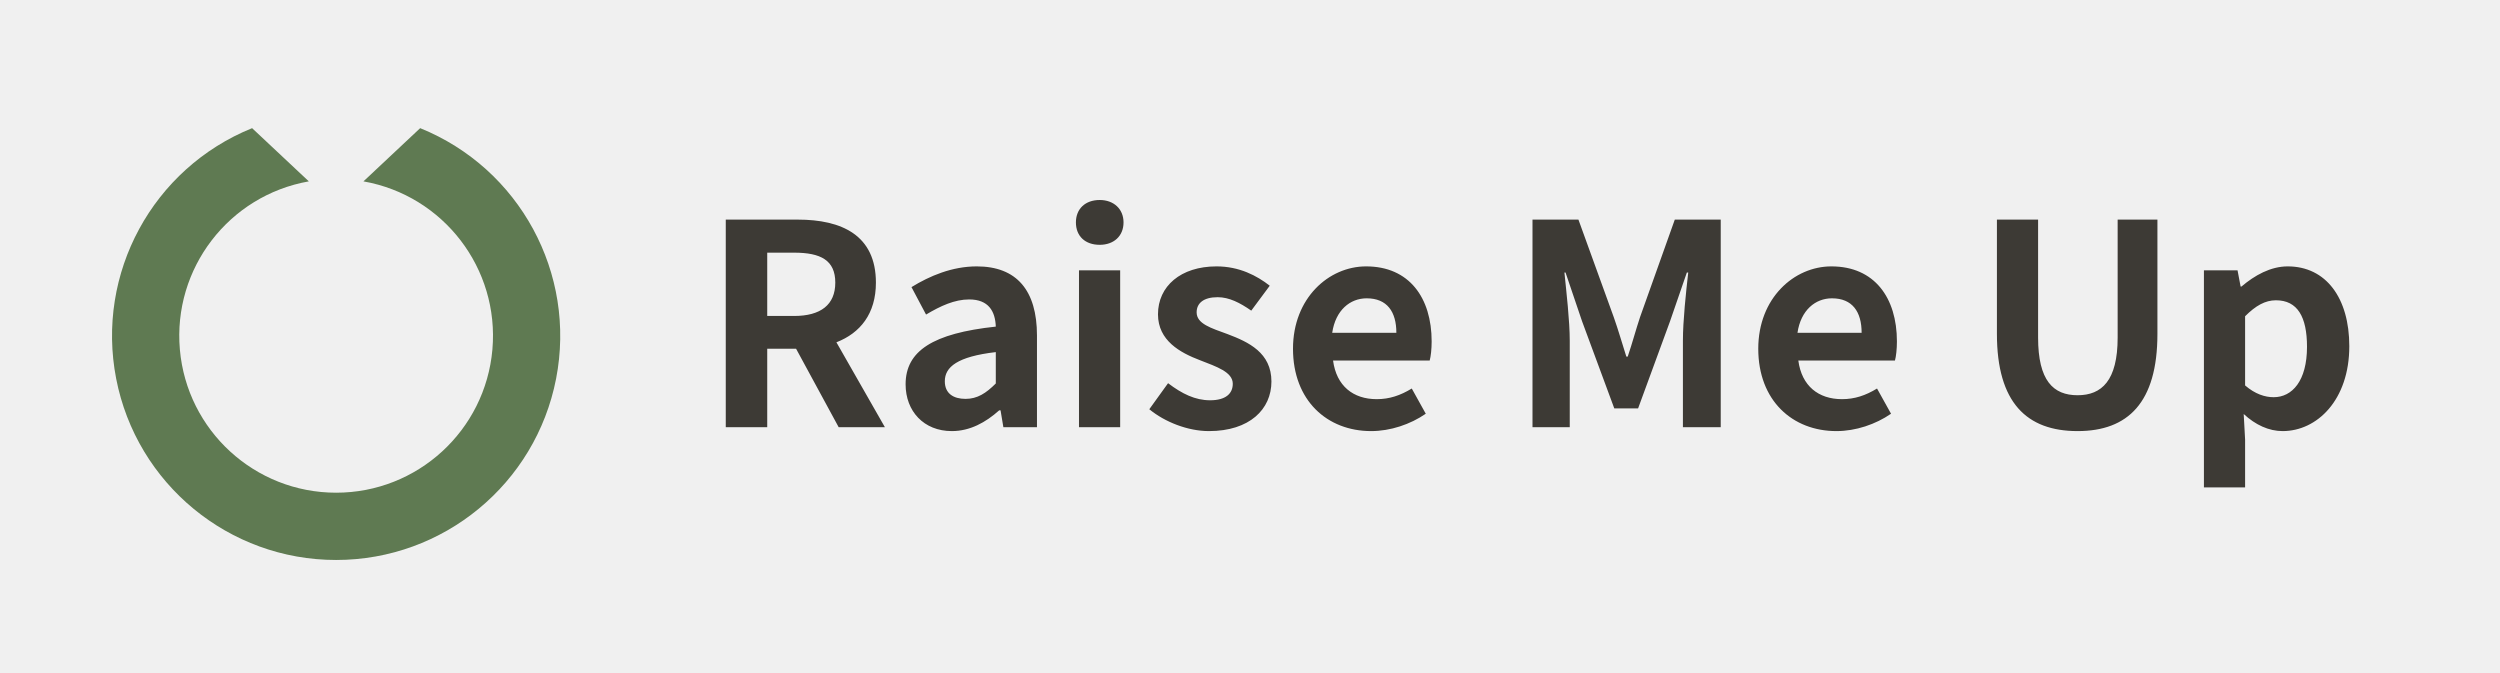
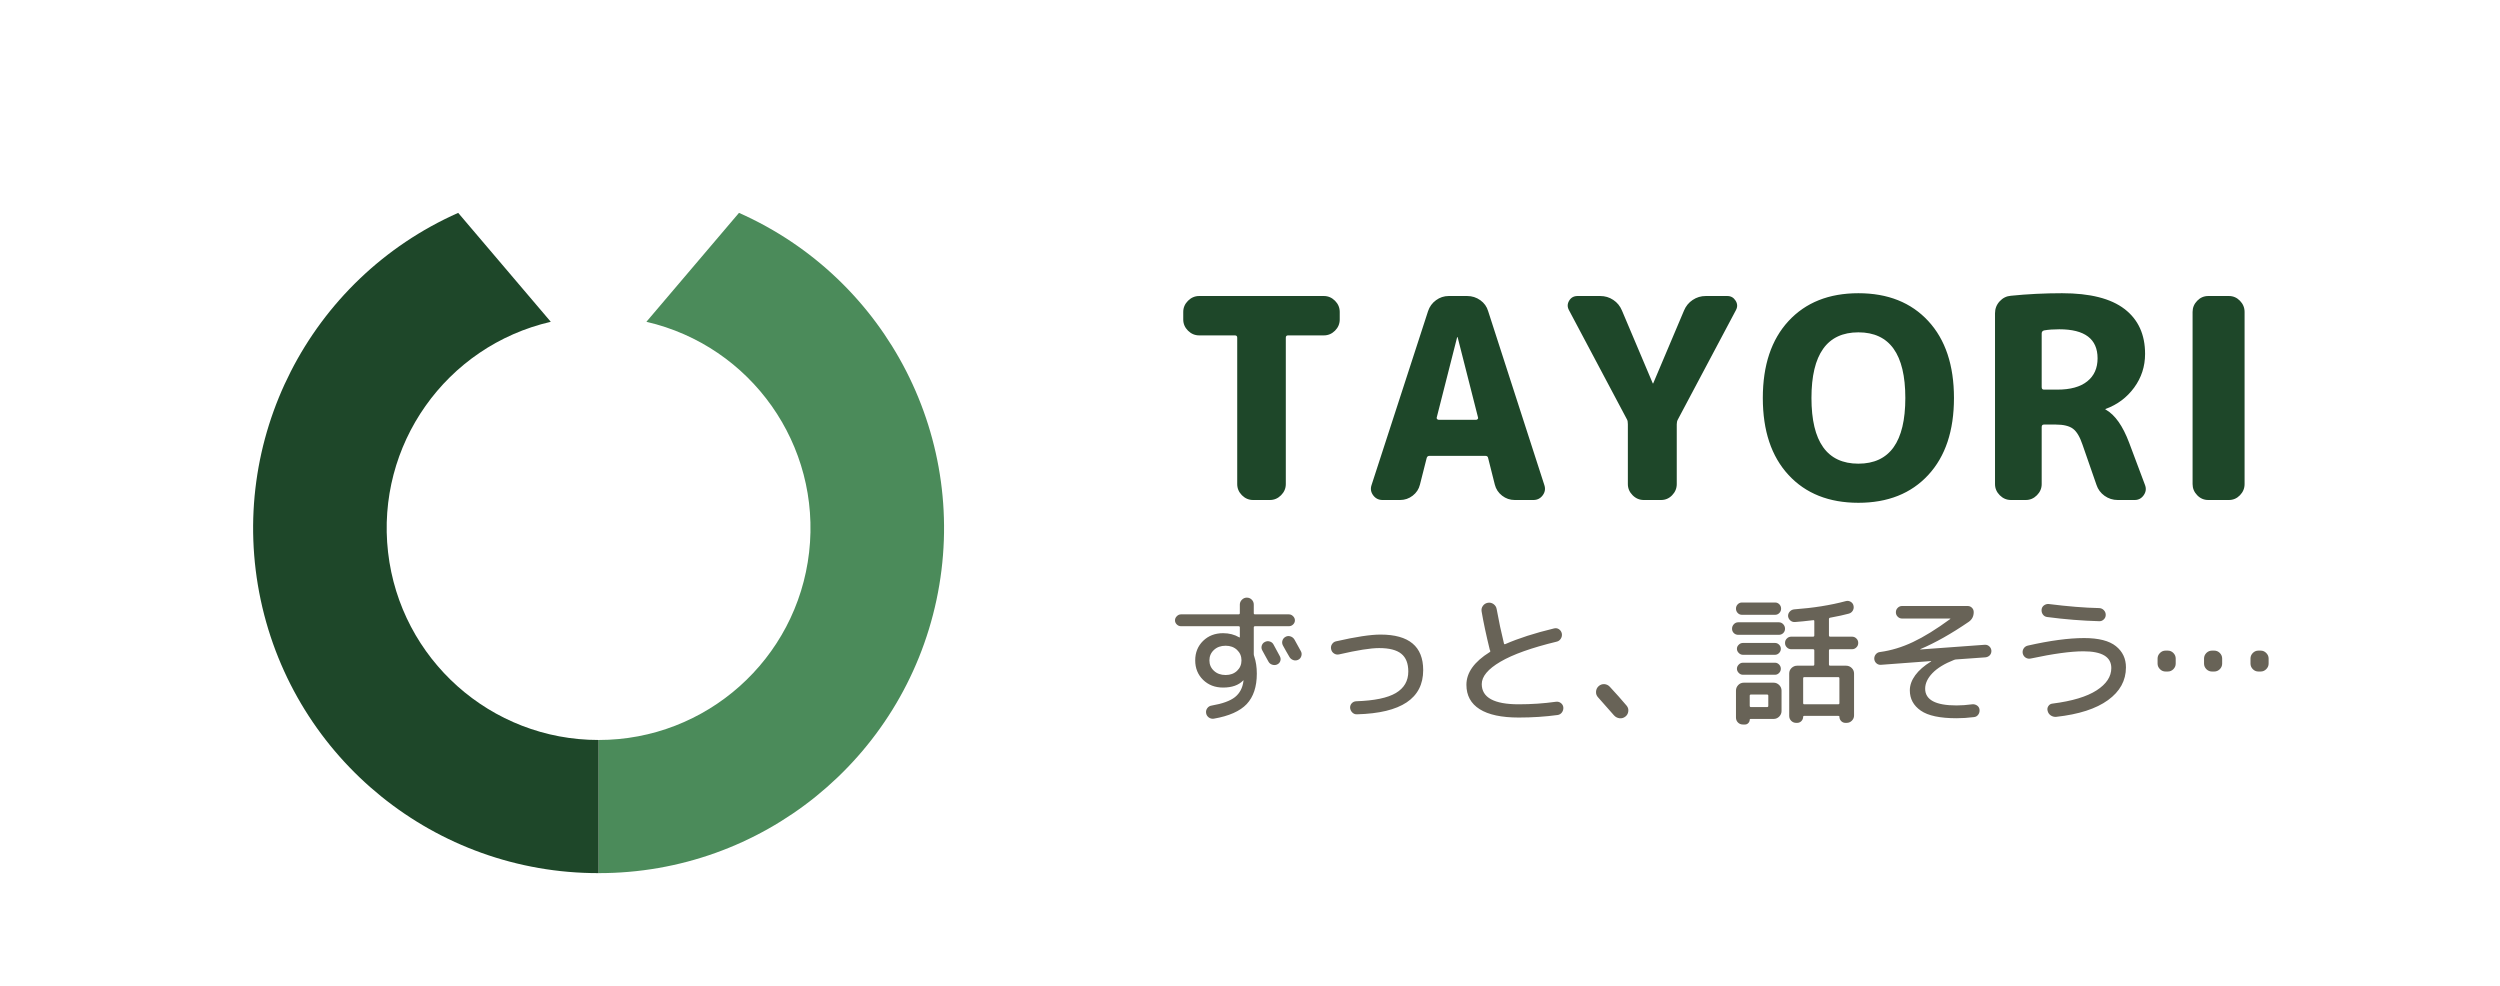
- <svg xmlns="http://www.w3.org/2000/svg" viewBox="0 0 357 96" width="357" height="96">
-   <path d="M 60.0 18.3 A 32 32 0 1 1 36.0 18.3 L 44.1 25.9 A 22.4 22.4 0 1 0 51.9 25.9 Z" fill="#5F7A52" />
-   <path d="M109.56 45.12V36.08H113.4C117.2 36.08 119.28 37.16 119.28 40.36C119.28 43.52 117.2 45.12 113.4 45.12ZM119.76 61.0H126.36L119.44 48.88C122.84 47.56 125.08 44.8 125.08 40.36C125.08 33.56 120.16 31.36 113.92 31.36H103.64V61.0H109.56V49.8H113.68Z M135.92 61.56C138.52 61.56 140.76 60.32 142.68 58.6H142.88L143.28 61.0H148.08V47.92C148.08 41.44 145.16 38.04 139.48 38.04C135.96 38.04 132.76 39.4 130.16 41.0L132.24 44.92C134.32 43.68 136.32 42.76 138.4 42.76C141.16 42.76 142.12 44.44 142.2 46.64C133.2 47.6 129.32 50.12 129.32 54.88C129.32 58.72 131.92 61.56 135.92 61.56ZM137.88 56.96C136.16 56.96 134.92 56.2 134.92 54.44C134.92 52.4 136.72 50.92 142.2 50.28V54.76C140.8 56.16 139.56 56.96 137.88 56.96Z M154.08 61.0H159.96V38.6H154.08ZM157.04 34.96C159.04 34.96 160.44 33.72 160.44 31.76C160.44 29.84 159.04 28.56 157.04 28.56C154.96 28.56 153.64 29.84 153.64 31.76C153.64 33.72 154.96 34.96 157.04 34.96Z M172.64 61.56C178.44 61.56 181.56 58.44 181.56 54.48C181.56 50.36 178.28 48.84 175.32 47.72C172.92 46.84 170.88 46.24 170.88 44.6C170.88 43.32 171.84 42.44 173.88 42.44C175.52 42.44 177.08 43.24 178.68 44.36L181.32 40.8C179.48 39.36 176.96 38.04 173.72 38.04C168.6 38.04 165.36 40.88 165.36 44.88C165.36 48.64 168.52 50.36 171.36 51.44C173.72 52.36 176.04 53.12 176.04 54.8C176.04 56.2 175.04 57.16 172.8 57.16C170.68 57.16 168.8 56.24 166.8 54.72L164.12 58.44C166.36 60.28 169.64 61.56 172.64 61.56Z M195.8 61.56C198.56 61.56 201.4 60.6 203.6 59.08L201.6 55.48C199.96 56.48 198.4 57.0 196.6 57.0C193.24 57.0 190.84 55.12 190.36 51.48H204.16C204.32 50.92 204.44 49.84 204.44 48.76C204.44 42.52 201.24 38.04 195.08 38.04C189.76 38.04 184.64 42.56 184.64 49.8C184.64 57.2 189.52 61.56 195.8 61.56ZM190.24 47.52C190.72 44.28 192.8 42.6 195.16 42.6C198.08 42.6 199.4 44.52 199.4 47.52Z M218.84 61.0H224.16V48.64C224.16 45.8 223.68 41.72 223.4 38.92H223.56L225.92 45.88L230.52 58.32H233.92L238.48 45.88L240.88 38.92H241.08C240.76 41.72 240.32 45.8 240.32 48.64V61.0H245.72V31.36H239.16L234.2 45.28C233.6 47.08 233.08 49.04 232.44 50.92H232.24C231.64 49.04 231.08 47.08 230.44 45.28L225.4 31.36H218.84Z M262.24 61.56C265 61.56 267.84 60.6 270.04 59.08L268.04 55.48C266.4 56.48 264.84 57.0 263.04 57.0C259.68 57.0 257.28 55.12 256.8 51.48H270.6C270.76 50.92 270.88 49.84 270.88 48.76C270.88 42.52 267.68 38.04 261.52 38.04C256.2 38.04 251.08 42.56 251.08 49.8C251.08 57.2 255.96 61.56 262.24 61.56ZM256.68 47.52C257.16 44.28 259.24 42.6 261.6 42.6C264.52 42.6 265.84 44.52 265.84 47.52Z M296.68 61.56C303.88 61.56 308.08 57.48 308.08 47.68V31.36H302.4V48.2C302.4 54.36 300.12 56.44 296.68 56.44C293.2 56.44 291.04 54.36 291.04 48.2V31.36H285.16V47.68C285.16 57.48 289.4 61.56 296.68 61.56Z M314.72 69.6H320.6V62.76L320.4 59.12C322.08 60.68 324 61.56 325.96 61.56C330.88 61.56 335.48 57.12 335.48 49.44C335.48 42.56 332.16 38.04 326.68 38.04C324.24 38.04 321.96 39.32 320.08 40.92H319.96L319.52 38.6H314.72ZM324.68 56.72C323.44 56.72 322.04 56.28 320.6 55.04V45.16C322.12 43.64 323.48 42.88 325 42.88C328.08 42.88 329.44 45.24 329.44 49.52C329.44 54.4 327.32 56.72 324.68 56.72Z" fill="#3D3A35" />
+ <svg xmlns="http://www.w3.org/2000/svg" viewBox="0 10 355 140" width="355" height="140">
+   <rect width="355" height="160" fill="#ffffff" />
+   <g transform="translate(30,30) scale(0.859375)">
+     <path fill="#4B8B5A" d="M87.2,11.9 A57,57 0 0,1 64,121 L64,99 A35,35 0 0,0 71.9,29.9 L87.2,11.9 Z" />
+     <path fill="#1E4729" d="M40.8,11.9 A57,57 0 0,0 64,121 L64,99 A35,35 0 0,1 56.1,29.9 L40.8,11.9 Z" />
+   </g>
+   <g transform="translate(166.00,81.00) scale(0.62)">
+     <path fill="#1E4729" d="M15.10-37.70L6.91-37.70Q5.44-37.70 4.35-38.78Q3.26-39.87 3.26-41.34L3.26-41.34L3.26-43.07Q3.26-44.54 4.35-45.63Q5.44-46.72 6.91-46.72L6.91-46.72L35.46-46.72Q36.93-46.72 38.02-45.63Q39.10-44.54 39.10-43.07L39.10-43.07L39.10-41.34Q39.10-39.87 38.02-38.78Q36.93-37.70 35.46-37.70L35.46-37.70L27.26-37.70Q26.75-37.70 26.75-37.18L26.75-37.18L26.75-3.65Q26.75-2.18 25.66-1.09Q24.58 0 23.10 0L23.10 0L19.26 0Q17.79 0 16.70-1.09Q15.62-2.18 15.62-3.65L15.62-3.65L15.62-37.18Q15.62-37.70 15.10-37.70L15.10-37.70ZM65.98-37.25L65.98-37.25L61.31-18.88Q61.25-18.69 61.41-18.53Q61.57-18.37 61.76-18.37L61.76-18.37L70.34-18.37Q70.53-18.37 70.69-18.53Q70.85-18.69 70.78-18.88L70.78-18.88L66.11-37.25Q66.11-37.31 66.05-37.31Q65.98-37.31 65.98-37.25ZM52.93 0L48.90 0Q47.55 0 46.75-1.09Q45.95-2.18 46.40-3.46L46.40-3.46L59.33-43.26Q59.84-44.80 61.15-45.76Q62.46-46.72 64.06-46.72L64.06-46.72L68.29-46.72Q69.95-46.72 71.30-45.76Q72.64-44.80 73.09-43.26L73.09-43.26L85.95-3.46Q86.40-2.18 85.60-1.09Q84.80 0 83.46 0L83.46 0L79.17 0Q77.57 0 76.29-0.99Q75.01-1.98 74.62-3.52L74.62-3.52L73.09-9.60Q73.02-10.11 72.45-10.11L72.45-10.11L59.65-10.11Q59.14-10.11 59.01-9.60L59.01-9.60L57.47-3.52Q57.09-1.98 55.81-0.99Q54.53 0 52.93 0L52.93 0ZM104.90-18.43L104.90-18.43L91.58-43.52Q91.01-44.61 91.65-45.66Q92.29-46.72 93.57-46.72L93.57-46.72L98.75-46.72Q100.42-46.72 101.76-45.82Q103.10-44.93 103.74-43.39L103.74-43.39L110.78-26.75Q110.78-26.69 110.85-26.69Q110.91-26.69 110.91-26.75L110.91-26.75L117.95-43.39Q118.59-44.93 119.94-45.82Q121.28-46.72 122.94-46.72L122.94-46.72L127.87-46.72Q129.09-46.72 129.76-45.66Q130.43-44.61 129.86-43.52L129.86-43.52L116.54-18.43Q116.29-17.98 116.29-17.34L116.29-17.34L116.29-3.65Q116.29-2.18 115.23-1.09Q114.18 0 112.70 0L112.70 0L108.74 0Q107.26 0 106.18-1.09Q105.09-2.18 105.09-3.65L105.09-3.65L105.09-17.34Q105.09-18.11 104.90-18.43ZM168.64-23.36Q168.64-38.40 157.89-38.40Q147.14-38.40 147.14-23.36Q147.14-8.32 157.89-8.32Q168.64-8.32 168.64-23.36ZM173.89-5.73Q168.00 0.64 157.89 0.64Q147.78 0.64 141.89-5.73Q136.00-12.10 136.00-23.36Q136.00-34.62 141.89-40.99Q147.78-47.36 157.89-47.36Q168.00-47.36 173.89-40.99Q179.78-34.62 179.78-23.36Q179.78-12.10 173.89-5.73ZM199.87-38.14L199.87-38.14L199.87-25.86Q199.87-25.28 200.38-25.28L200.38-25.28L203.46-25.28Q207.94-25.28 210.30-27.17Q212.67-29.06 212.67-32.45L212.67-32.45Q212.67-39.10 203.90-39.10L203.90-39.10Q201.92-39.10 200.45-38.85L200.45-38.85Q199.87-38.72 199.87-38.14ZM196.22 0L192.83 0Q191.36 0 190.27-1.09Q189.18-2.18 189.18-3.65L189.18-3.65L189.18-42.75Q189.18-44.35 190.24-45.50Q191.30-46.66 192.83-46.78L192.83-46.78Q198.53-47.36 204.54-47.36L204.54-47.36Q214.14-47.36 218.85-43.74Q223.55-40.13 223.55-33.47L223.55-33.47Q223.55-29.18 221.06-25.76Q218.56-22.34 214.53-20.86L214.53-20.86Q214.46-20.86 214.46-20.80L214.46-20.80Q214.46-20.67 214.59-20.67L214.59-20.67Q217.73-18.88 219.90-13.12L219.90-13.12L223.55-3.39Q224.00-2.18 223.23-1.09Q222.46 0 221.18 0L221.18 0L217.28 0Q215.62 0 214.27-0.96Q212.93-1.92 212.42-3.46L212.42-3.46L209.22-12.67Q208.32-15.36 207.04-16.32Q205.76-17.28 203.07-17.28L203.07-17.28L200.38-17.28Q199.87-17.28 199.87-16.70L199.87-16.70L199.87-3.65Q199.87-2.18 198.78-1.09Q197.70 0 196.22 0L196.22 0ZM242.75 0L238.02 0Q236.54 0 235.49-1.09Q234.43-2.18 234.43-3.65L234.43-3.65L234.43-43.07Q234.43-44.54 235.49-45.63Q236.54-46.72 238.02-46.72L238.02-46.72L242.75-46.72Q244.22-46.72 245.28-45.63Q246.34-44.54 246.34-43.07L246.34-43.07L246.34-3.65Q246.34-2.18 245.28-1.09Q244.22 0 242.75 0L242.75 0Z" />
+   </g>
+   <g transform="translate(165.76,111.00) scale(0.9)">
+     <path fill="#686357" d="M15.38-10.93L15.38-10.93Q15.75-11.13 16.16-11.01Q16.57-10.89 16.76-10.52L16.76-10.52Q17.09-9.92 17.75-8.69L17.75-8.69Q17.95-8.32 17.83-7.94Q17.71-7.57 17.34-7.39L17.34-7.39Q16.98-7.22 16.58-7.34Q16.17-7.46 15.97-7.81L15.97-7.81Q15.80-8.10 15.47-8.71Q15.14-9.33 14.98-9.61L14.98-9.61Q14.78-9.97 14.90-10.36Q15.03-10.76 15.38-10.93ZM20.06-11.31L20.06-11.31Q20.42-10.69 21.08-9.46L21.08-9.46Q21.27-9.11 21.14-8.70Q21.01-8.29 20.64-8.12Q20.26-7.94 19.86-8.08Q19.45-8.23 19.25-8.60L19.25-8.60Q19.10-8.89 18.74-9.48Q18.39-10.08 18.24-10.38L18.24-10.38Q18.04-10.76 18.16-11.15Q18.28-11.55 18.66-11.75Q19.03-11.95 19.44-11.81Q19.84-11.68 20.06-11.31ZM11-6.38Q11.70-7.04 11.70-8.03Q11.70-9.02 11-9.68Q10.30-10.34 9.20-10.34L9.20-10.34Q8.07-10.34 7.36-9.68Q6.64-9.02 6.64-8.03Q6.64-7.04 7.36-6.38Q8.07-5.72 9.20-5.72L9.20-5.72Q10.30-5.72 11-6.38ZM11.24-13.42L2.16-13.42Q1.78-13.42 1.50-13.69Q1.21-13.97 1.21-14.34Q1.21-14.72 1.50-15.00Q1.78-15.29 2.16-15.29L2.16-15.29L11.24-15.29Q11.44-15.29 11.44-15.49L11.44-15.49L11.44-16.83Q11.44-17.27 11.77-17.60Q12.10-17.93 12.54-17.93L12.54-17.93Q13.00-17.93 13.32-17.61Q13.64-17.29 13.64-16.83L13.64-16.83L13.64-15.47Q13.64-15.29 13.84-15.29L13.84-15.29L19.18-15.29Q19.56-15.29 19.84-15.00Q20.13-14.72 20.13-14.34Q20.13-13.97 19.84-13.69Q19.56-13.42 19.18-13.42L19.18-13.42L13.84-13.42Q13.64-13.42 13.64-13.22L13.64-13.22L13.64-9.02Q13.64-8.84 13.71-8.67L13.71-8.67Q14.12-7.46 14.12-5.94L14.12-5.94Q14.12-2.84 12.53-1.14Q10.93 0.55 7.33 1.17L7.33 1.17Q6.89 1.23 6.53 0.97Q6.18 0.70 6.12 0.29Q6.05-0.13 6.30-0.48Q6.56-0.84 7.00-0.90L7.00-0.90Q9.55-1.34 10.68-2.24Q11.81-3.15 12.01-4.77L12.01-4.77Q12.01-4.80 12.01-4.80L12.01-4.80L12.03-4.84Q12.03-4.88 12.01-4.88L12.01-4.88L11.97-4.86Q10.89-3.74 8.80-3.74L8.80-3.74Q6.89-3.74 5.64-4.96Q4.40-6.18 4.40-8.03Q4.40-9.88 5.64-11.10Q6.89-12.32 8.80-12.32L8.80-12.32Q10.23-12.32 11.35-11.66L11.35-11.66L11.42-11.66Q11.44-11.66 11.44-11.68L11.44-11.68L11.44-13.22Q11.44-13.42 11.24-13.42L11.24-13.42ZM27.13-8.98L27.13-8.98Q26.69-8.87 26.31-9.11Q25.94-9.35 25.85-9.77L25.85-9.77Q25.74-10.21 25.98-10.58Q26.22-10.96 26.64-11.04L26.64-11.04Q31.28-12.10 33.64-12.10L33.64-12.10Q40.37-12.10 40.37-6.49L40.37-6.49Q40.37 0.20 29.94 0.48L29.94 0.48Q29.52 0.51 29.20 0.21Q28.89-0.09 28.84-0.53L28.84-0.53Q28.82-0.95 29.09-1.25Q29.37-1.56 29.81-1.58L29.81-1.58Q34.10-1.72 36.06-2.88Q38.02-4.05 38.02-6.27L38.02-6.27Q38.02-8.18 36.92-9.07Q35.82-9.97 33.42-9.97L33.42-9.97Q31.42-9.97 27.13-8.98ZM55.44 0.99L55.44 0.99Q51.37 0.99 49.28-0.33Q47.19-1.65 47.19-4.18L47.19-4.18Q47.19-7.04 50.86-9.33L50.86-9.33Q51.02-9.42 50.93-9.59L50.93-9.59Q50.91-9.64 50.89-9.68Q50.86-9.72 50.86-9.77L50.86-9.77Q50.03-13.16 49.59-15.73L49.59-15.73Q49.50-16.24 49.79-16.63Q50.07-17.03 50.58-17.12L50.58-17.12Q51.06-17.20 51.47-16.91Q51.88-16.61 51.96-16.13L51.96-16.13Q52.47-13.31 53.11-10.71L53.11-10.71Q53.15-10.52 53.33-10.60L53.33-10.60Q56.45-11.97 61.01-13.07L61.01-13.07Q61.45-13.18 61.80-12.94Q62.15-12.69 62.24-12.28L62.24-12.28Q62.33-11.84 62.08-11.45Q61.84-11.07 61.42-10.98L61.42-10.98Q55.51-9.55 52.56-7.82Q49.61-6.09 49.61-4.29L49.61-4.29Q49.61-1.10 55.44-1.10L55.44-1.10Q58.45-1.10 61.31-1.50L61.31-1.50Q61.75-1.56 62.09-1.30Q62.44-1.03 62.48-0.62L62.48-0.62Q62.52-0.18 62.26 0.18Q62.00 0.53 61.58 0.59L61.58 0.59Q58.63 0.99 55.44 0.99ZM70.47 0.64L70.47 0.64Q69.45-0.53 67.96-2.20L67.96-2.20Q67.61-2.57 67.64-3.09Q67.67-3.61 68.05-3.96L68.05-3.96Q68.44-4.31 68.95-4.28Q69.45-4.25 69.81-3.87L69.81-3.87Q71.28-2.29 72.47-0.88L72.47-0.88Q72.80-0.48 72.73 0.02Q72.67 0.53 72.27 0.84L72.27 0.84Q71.85 1.17 71.33 1.10Q70.82 1.03 70.47 0.64ZM104.59-11.77L108.02-11.77Q108.44-11.77 108.72-11.48Q109.01-11.20 109.01-10.78Q109.01-10.36 108.72-10.08Q108.44-9.79 108.02-9.79L108.02-9.79L104.59-9.79Q104.39-9.79 104.39-9.59L104.39-9.59L104.39-7.39Q104.39-7.19 104.59-7.19L104.59-7.19L107.10-7.19Q107.60-7.19 107.98-6.83Q108.35-6.47 108.35-5.96L108.35-5.96L108.35 0.66Q108.35 1.14 108.01 1.48Q107.67 1.83 107.18 1.83L107.18 1.83L106.99 1.83Q106.59 1.83 106.31 1.54Q106.04 1.25 106.04 0.86L106.04 0.86Q106.04 0.73 105.89 0.73L105.89 0.73L100.47 0.73Q100.32 0.73 100.32 0.86L100.32 0.86Q100.32 1.25 100.05 1.54Q99.77 1.83 99.37 1.83L99.37 1.83L99.22 1.83Q98.76 1.83 98.44 1.51Q98.12 1.19 98.12 0.73L98.12 0.73L98.12-5.96Q98.12-6.47 98.49-6.83Q98.87-7.19 99.37-7.19L99.37-7.19L101.88-7.19Q102.08-7.19 102.08-7.39L102.08-7.39L102.08-9.59Q102.08-9.79 101.88-9.79L101.88-9.79L98.45-9.79Q98.03-9.79 97.75-10.08Q97.46-10.36 97.46-10.78Q97.46-11.20 97.75-11.48Q98.03-11.77 98.45-11.77L98.45-11.77L101.88-11.77Q102.08-11.77 102.08-11.97L102.08-11.97L102.08-14.21Q102.08-14.41 101.90-14.37L101.90-14.37Q100.08-14.15 99.02-14.08L99.02-14.08Q98.60-14.06 98.30-14.32Q97.99-14.59 97.94-15.00L97.94-15.00Q97.92-15.42 98.21-15.73Q98.49-16.04 98.91-16.08L98.91-16.08Q103.44-16.41 107.05-17.38L107.05-17.38Q107.45-17.49 107.81-17.28Q108.17-17.07 108.26-16.68L108.26-16.68Q108.37-16.26 108.15-15.88Q107.93-15.51 107.51-15.40L107.51-15.40Q106.46-15.11 104.57-14.76L104.57-14.76Q104.39-14.72 104.39-14.54L104.39-14.54L104.39-11.97Q104.39-11.77 104.59-11.77L104.59-11.77ZM105.84-5.39L105.84-5.39L100.50-5.39Q100.32-5.39 100.32-5.19L100.32-5.19L100.32-1.28Q100.32-1.10 100.50-1.10L100.50-1.10L105.84-1.10Q106.04-1.10 106.04-1.28L106.04-1.28L106.04-5.19Q106.04-5.39 105.84-5.39ZM90.66-17.16L90.66-17.16L95.90-17.16Q96.29-17.16 96.57-16.87Q96.84-16.59 96.84-16.19Q96.84-15.80 96.57-15.51Q96.29-15.22 95.90-15.22L95.90-15.22L90.66-15.22Q90.27-15.22 89.99-15.51Q89.72-15.80 89.72-16.19Q89.72-16.59 89.99-16.87Q90.27-17.16 90.66-17.16ZM96.47-12.06L90.09-12.06Q89.67-12.06 89.39-12.33Q89.10-12.61 89.10-13.02Q89.10-13.44 89.39-13.74Q89.67-14.04 90.09-14.04L90.09-14.04L96.47-14.04Q96.89-14.04 97.17-13.74Q97.46-13.44 97.46-13.02Q97.46-12.61 97.17-12.33Q96.89-12.06 96.47-12.06L96.47-12.06ZM95.88-8.91L90.82-8.91Q90.44-8.91 90.16-9.20Q89.87-9.48 89.87-9.86Q89.87-10.23 90.16-10.50Q90.44-10.78 90.82-10.78L90.82-10.78L95.88-10.78Q96.25-10.78 96.53-10.50Q96.80-10.23 96.80-9.86Q96.80-9.48 96.53-9.20Q96.25-8.91 95.88-8.91L95.88-8.91ZM95.88-5.76L90.82-5.76Q90.44-5.76 90.16-6.05Q89.87-6.34 89.87-6.71Q89.87-7.08 90.16-7.37Q90.44-7.66 90.82-7.66L90.82-7.66L95.88-7.66Q96.25-7.66 96.53-7.37Q96.80-7.08 96.80-6.71Q96.80-6.34 96.53-6.05Q96.25-5.76 95.88-5.76L95.88-5.76ZM96.91-3.26L96.91-3.26L96.91-0.04Q96.91 0.46 96.54 0.84Q96.16 1.21 95.66 1.21L95.66 1.21L92.03 1.21Q91.89 1.21 91.89 1.32L91.89 1.32Q91.89 1.63 91.67 1.86Q91.45 2.09 91.15 2.09L91.15 2.09L90.82 2.09Q90.35 2.09 90.03 1.77Q89.72 1.45 89.72 0.99L89.72 0.99L89.72-3.26Q89.72-3.76 90.08-4.14Q90.44-4.51 90.95-4.51L90.95-4.51L95.66-4.51Q96.16-4.51 96.54-4.14Q96.91-3.76 96.91-3.26ZM94.82-0.86L94.82-0.86L94.82-2.46Q94.82-2.64 94.62-2.64L94.62-2.64L92.09-2.64Q91.89-2.64 91.89-2.46L91.89-2.46L91.89-0.86Q91.89-0.66 92.09-0.66L92.09-0.66L94.62-0.66Q94.82-0.66 94.82-0.86ZM120.49-7.92L112.60-7.33Q112.18-7.30 111.88-7.57Q111.58-7.83 111.54-8.25L111.54-8.25Q111.52-8.67 111.78-8.99Q112.05-9.31 112.46-9.35L112.46-9.35Q115.06-9.70 117.64-10.92Q120.23-12.14 123.53-14.56L123.53-14.56Q123.55-14.56 123.55-14.61L123.55-14.61Q123.55-14.63 123.51-14.63L123.51-14.63L115.94-14.63Q115.52-14.63 115.24-14.92Q114.95-15.20 114.95-15.62Q114.95-16.04 115.24-16.32Q115.52-16.61 115.94-16.61L115.94-16.61L126.26-16.61Q126.68-16.61 126.95-16.33Q127.23-16.06 127.23-15.64L127.23-15.64Q127.23-14.65 126.43-14.10L126.43-14.10Q122.32-11.29 118.82-9.81L118.82-9.81Q118.80-9.81 118.80-9.77L118.80-9.77Q118.80-9.75 118.82-9.75L118.82-9.75L128.96-10.49Q129.38-10.52 129.68-10.25Q129.98-9.99 130.02-9.57L130.02-9.57Q130.04-9.15 129.78-8.85Q129.51-8.56 129.10-8.51L129.10-8.51L124.48-8.18Q124.34-8.18 124.12-8.10L124.12-8.10Q121.88-7.22 120.72-6.02Q119.57-4.82 119.57-3.56L119.57-3.56Q119.57-0.92 124.52-0.92L124.52-0.92Q125.66-0.92 127.01-1.10L127.01-1.10Q127.42-1.14 127.77-0.90Q128.11-0.66 128.15-0.24L128.15-0.24Q128.19 0.20 127.94 0.54Q127.69 0.88 127.27 0.92L127.27 0.92Q125.86 1.10 124.52 1.10L124.52 1.10Q120.60 1.10 118.88-0.10Q117.15-1.30 117.15-3.30L117.15-3.30Q117.15-4.51 118.01-5.69Q118.87-6.86 120.49-7.85L120.49-7.85Q120.52-7.85 120.52-7.90L120.52-7.90Q120.52-7.92 120.49-7.92L120.49-7.92ZM136.22-8.32L136.22-8.32Q135.81-8.23 135.44-8.45Q135.08-8.67 134.97-9.11L134.97-9.11Q134.88-9.53 135.10-9.89Q135.32-10.25 135.76-10.36L135.76-10.36Q141.02-11.55 144.65-11.55L144.65-11.55Q148.08-11.55 149.67-10.27Q151.25-9.00 151.25-6.93L151.25-6.93Q151.25-3.81 148.42-1.76Q145.60 0.29 140.25 0.88L140.25 0.88Q139.79 0.92 139.39 0.66Q139.00 0.40 138.89-0.07L138.89-0.07Q138.78-0.48 139.01-0.82Q139.24-1.17 139.66-1.21L139.66-1.21Q144.30-1.80 146.62-3.30Q148.94-4.80 148.94-6.82L148.94-6.82Q148.94-9.46 144.54-9.46L144.54-9.46Q141.55-9.46 136.22-8.32ZM139.08-16.92L139.08-16.92Q143.62-16.35 147.03-16.28L147.03-16.28Q147.47-16.26 147.76-15.95Q148.06-15.64 148.06-15.22L148.06-15.22Q148.06-14.78 147.75-14.49Q147.44-14.19 147.03-14.21L147.03-14.21Q142.98-14.32 138.82-14.87L138.82-14.87Q138.40-14.92 138.15-15.26Q137.90-15.60 137.94-16.04L137.94-16.04Q137.98-16.46 138.32-16.71Q138.67-16.96 139.08-16.92ZM172.50-6.27L172.15-6.27Q171.64-6.27 171.27-6.64Q170.90-7.02 170.90-7.52L170.90-7.52L170.90-8.32Q170.90-8.82 171.27-9.20Q171.64-9.57 172.15-9.57L172.15-9.57L172.50-9.57Q173.01-9.57 173.38-9.20Q173.76-8.82 173.76-8.32L173.76-8.32L173.76-7.52Q173.76-7.02 173.38-6.64Q173.01-6.27 172.50-6.27L172.50-6.27ZM165.18-6.27L164.82-6.27Q164.32-6.27 163.94-6.64Q163.57-7.02 163.57-7.52L163.57-7.52L163.57-8.32Q163.57-8.82 163.94-9.20Q164.32-9.57 164.82-9.57L164.82-9.57L165.18-9.57Q165.68-9.57 166.06-9.20Q166.43-8.82 166.43-8.32L166.43-8.32L166.43-7.52Q166.43-7.02 166.06-6.64Q165.68-6.27 165.18-6.27L165.18-6.27ZM157.85-6.27L157.50-6.27Q156.99-6.27 156.62-6.64Q156.24-7.02 156.24-7.52L156.24-7.52L156.24-8.32Q156.24-8.82 156.62-9.20Q156.99-9.57 157.50-9.57L157.50-9.57L157.85-9.57Q158.36-9.57 158.73-9.20Q159.10-8.82 159.10-8.32L159.10-8.32L159.10-7.52Q159.10-7.02 158.73-6.64Q158.36-6.27 157.85-6.27L157.85-6.27Z" />
+   </g>
</svg>
